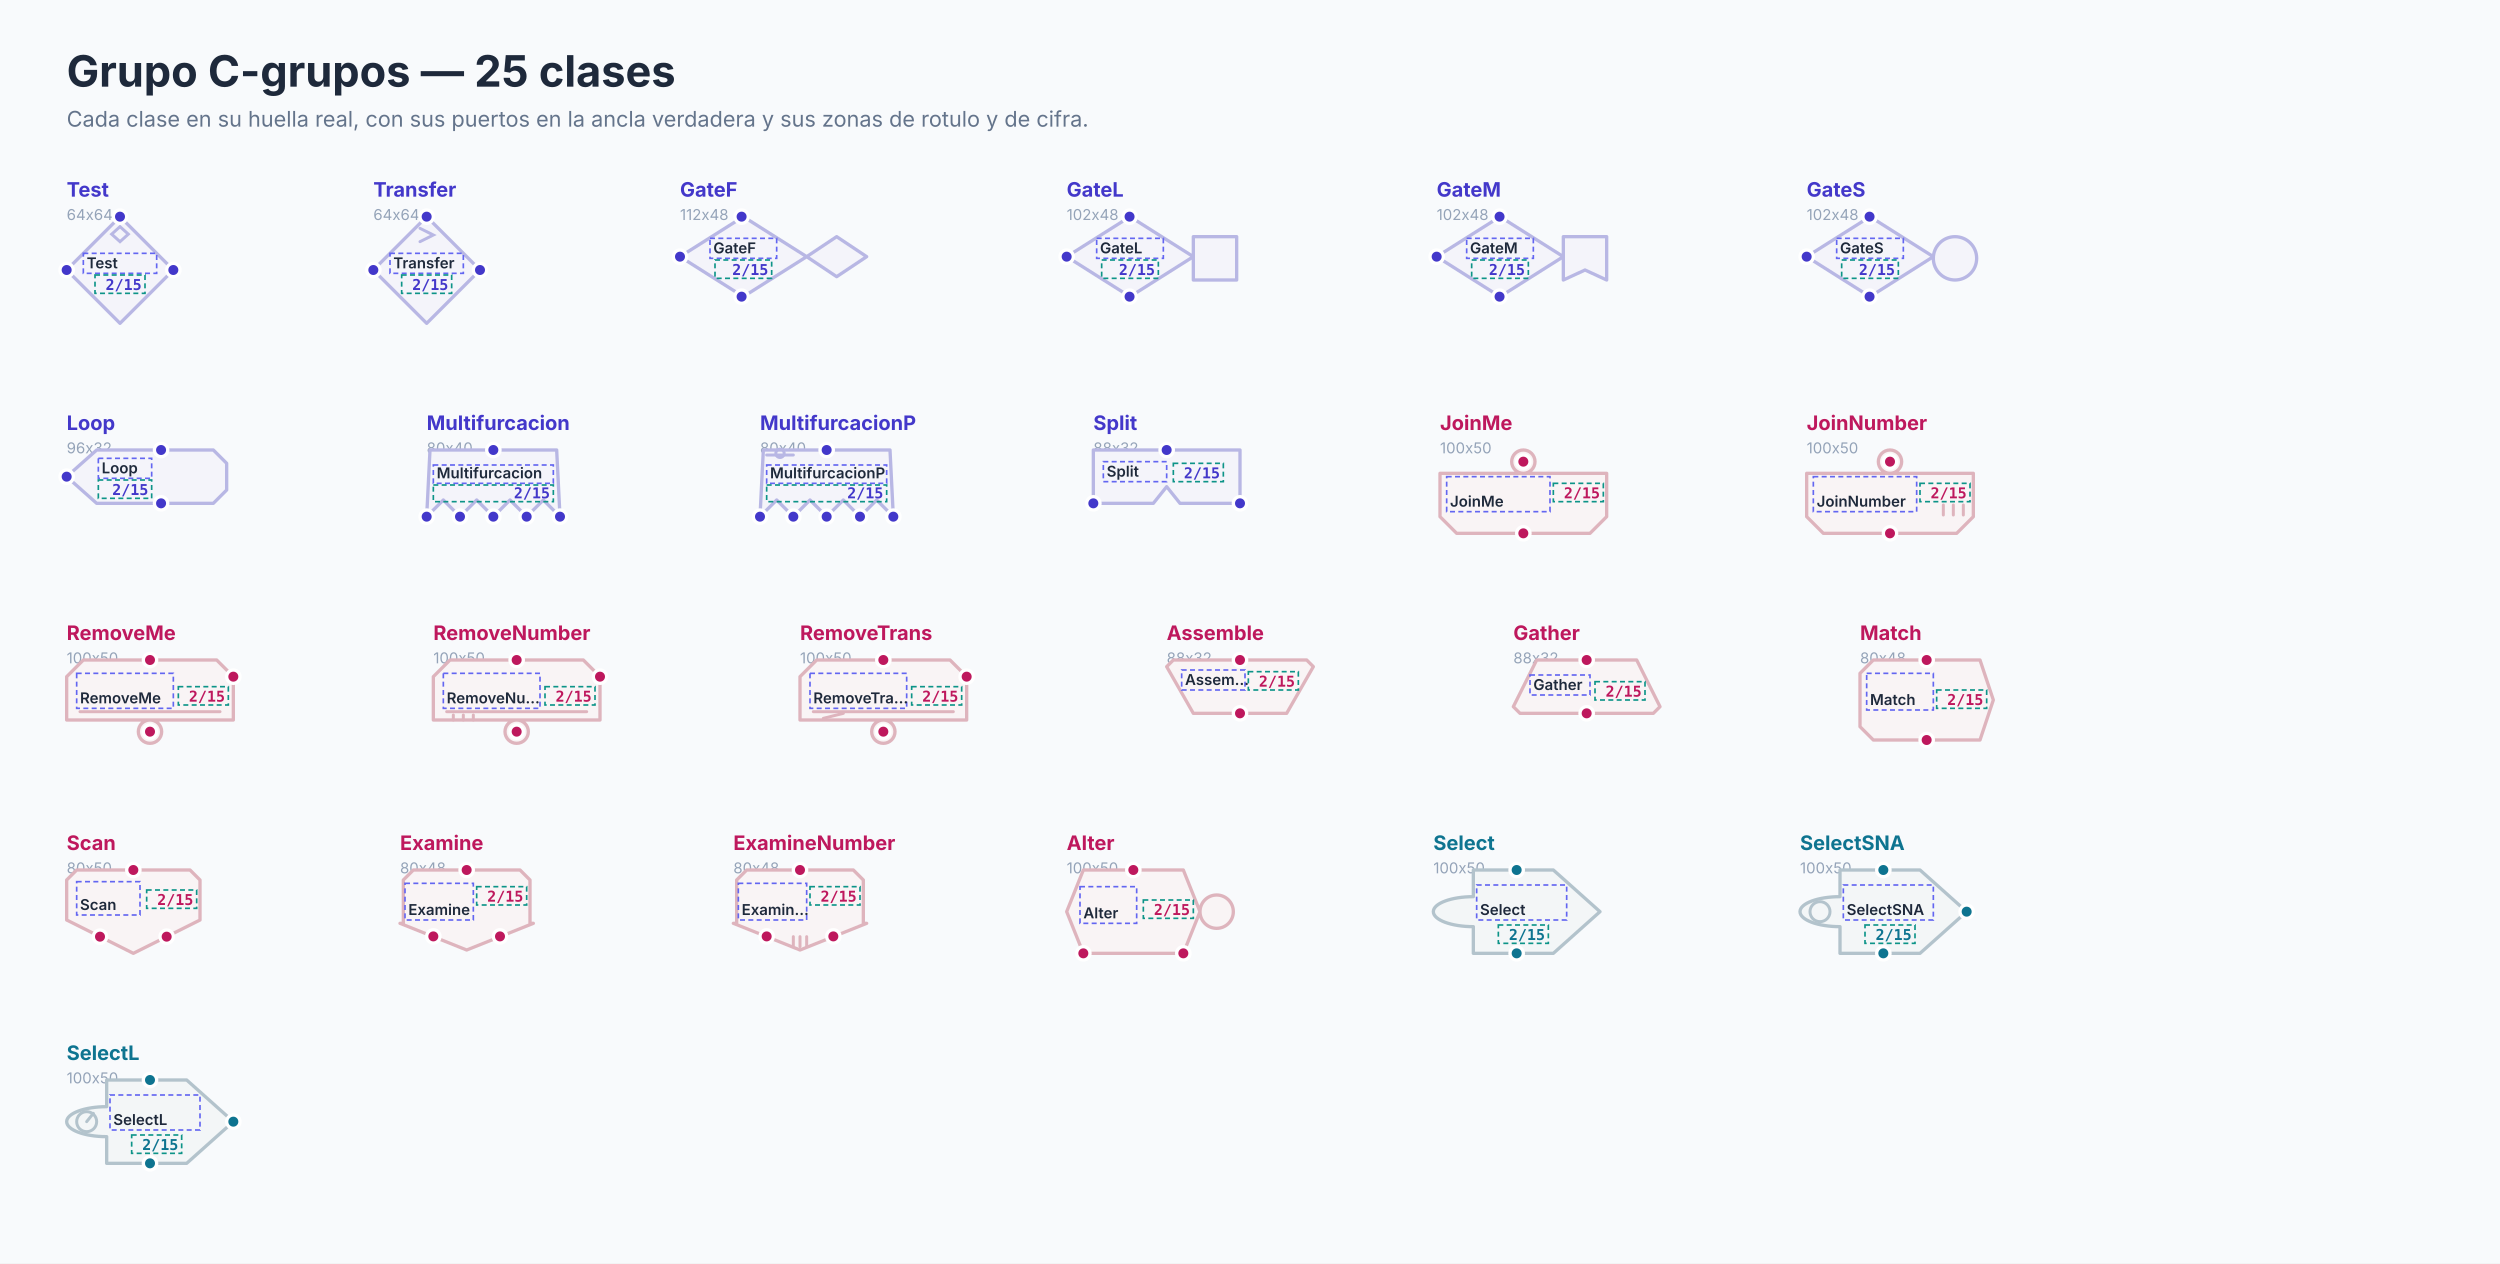
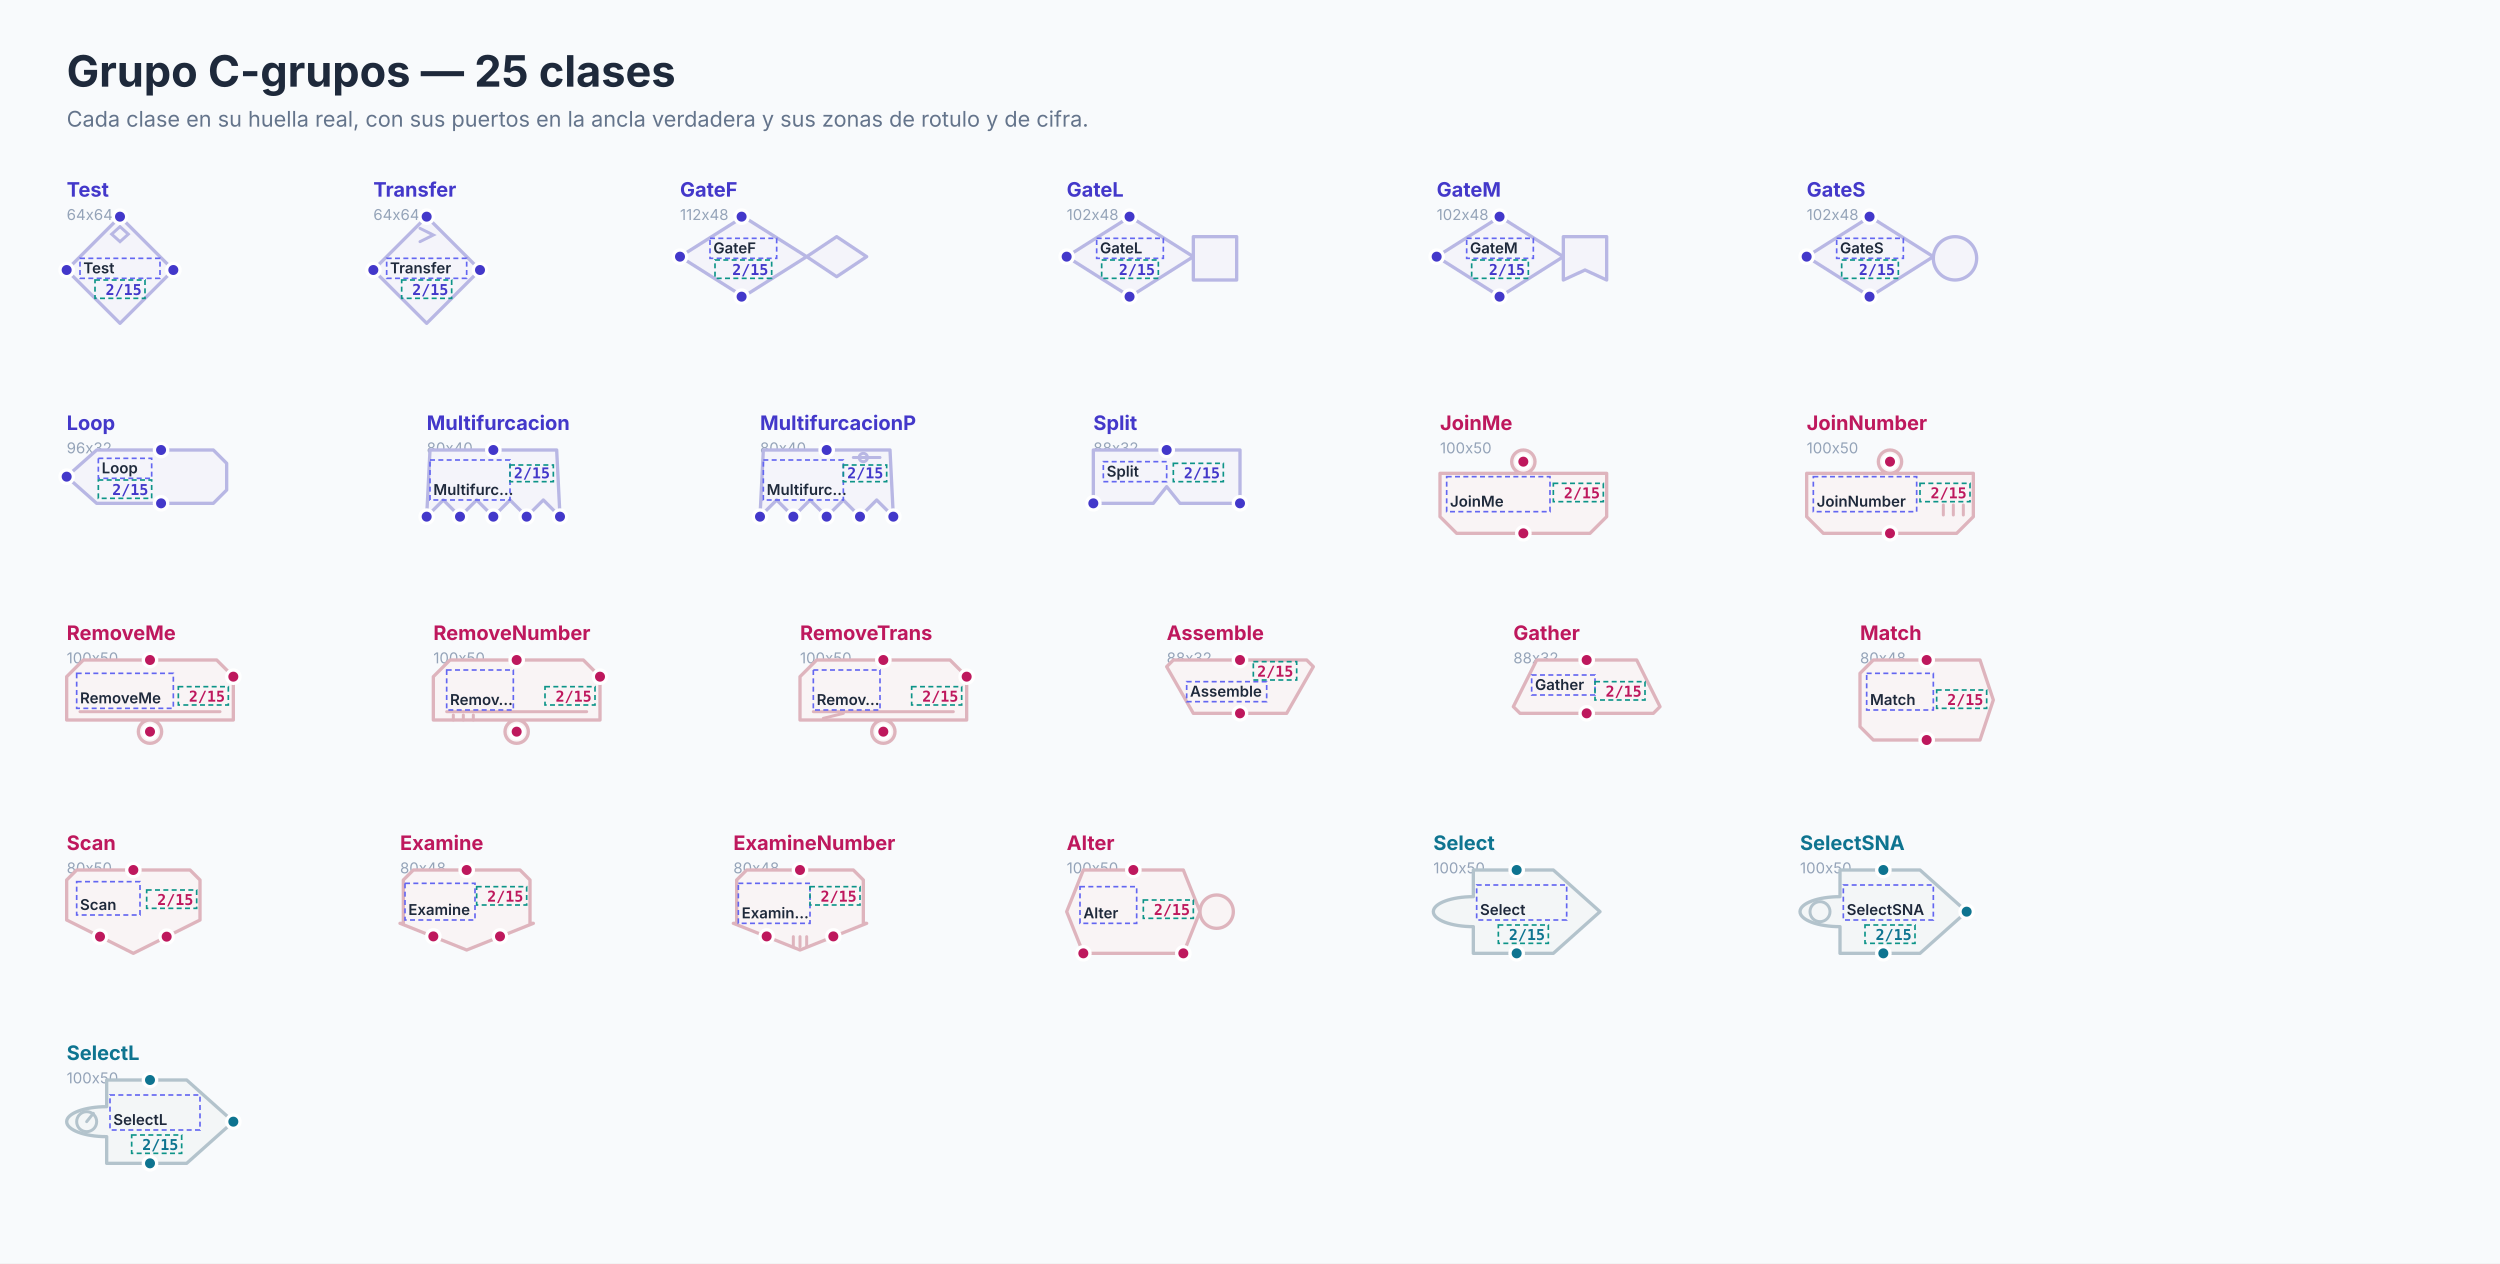
<svg xmlns="http://www.w3.org/2000/svg" width="1500" height="758" viewBox="0 0 1500 758">
  <rect width="100%" height="100%" fill="#F8FAFC" />
  <text x="40" y="52" font-family="Inter,sans-serif" font-size="26" font-weight="700" fill="#1E293B">Grupo C-grupos — 25 clases</text>
  <text x="40" y="76" font-family="Inter,sans-serif" font-size="13" fill="#64748B">Cada clase en su huella real, con sus puertos en la ancla verdadera y sus zonas de rotulo y de cifra.</text>
  <g transform="translate(40,130)">
    <text x="0" y="-12" font-family="Inter,sans-serif" font-size="12" font-weight="700" fill="#4338ca">Test</text>
    <text x="0" y="2" font-family="Inter,sans-serif" font-size="9" fill="#94A3B8">64x64</text>
    <path d="M32 0 L64 32 L32 64 L0 32 Z" fill="#f4f4fa" stroke="#b8b7e4" stroke-width="2" stroke-linejoin="round" />
    <path d="M32 6 L37 10.5 L32 15 L27 10.5 Z" fill="none" stroke="#b8b7e4" stroke-width="1.8" stroke-linecap="round" />
-     <rect x="10.0" y="22.0" width="44.0" height="12.0" fill="none" stroke="#6366F1" stroke-width="1" stroke-dasharray="3 2" />
-     <text x="12.0" y="31.0" font-family="Inter,sans-serif" font-size="9" font-weight="600" fill="#1E293B">Test</text>
-     <rect x="17.0" y="35.0" width="30.0" height="11.0" fill="none" stroke="#0D9488" stroke-width="1" stroke-dasharray="3 2" />
-     <text x="45.0" y="44.0" text-anchor="end" font-family="monospace" font-size="9" font-weight="700" fill="#4338ca">2/15</text>
+     <rect x="8.0" y="25.0" width="48.0" height="12.0" fill="none" stroke="#6366F1" stroke-width="1" stroke-dasharray="3 2" />
+     <text x="10.0" y="34.0" font-family="Inter,sans-serif" font-size="9" font-weight="600" fill="#1E293B">Test</text>
+     <rect x="17.0" y="38.0" width="30.0" height="11.0" fill="none" stroke="#0D9488" stroke-width="1" stroke-dasharray="3 2" />
+     <text x="45.0" y="47.0" text-anchor="end" font-family="monospace" font-size="9" font-weight="700" fill="#4338ca">2/15</text>
    <circle cx="32.0" cy="0.0" r="4" fill="#4338ca" stroke="#FFFFFF" stroke-width="2" />
    <circle cx="64.0" cy="32.0" r="4" fill="#4338ca" stroke="#FFFFFF" stroke-width="2" />
    <circle cx="0.0" cy="32.0" r="4" fill="#4338ca" stroke="#FFFFFF" stroke-width="2" />
  </g>
  <g transform="translate(224,130)">
    <text x="0" y="-12" font-family="Inter,sans-serif" font-size="12" font-weight="700" fill="#4338ca">Transfer</text>
    <text x="0" y="2" font-family="Inter,sans-serif" font-size="9" fill="#94A3B8">64x64</text>
    <path d="M32 0 L64 32 L32 64 L0 32 Z" fill="#f4f4fa" stroke="#b8b7e4" stroke-width="2" stroke-linejoin="round" />
    <path d="M28 7 L36 11 L28 15" fill="none" stroke="#b8b7e4" stroke-width="1.8" stroke-linecap="round" />
-     <rect x="10.0" y="22.0" width="44.0" height="12.0" fill="none" stroke="#6366F1" stroke-width="1" stroke-dasharray="3 2" />
-     <text x="12.0" y="31.0" font-family="Inter,sans-serif" font-size="9" font-weight="600" fill="#1E293B">Transfer</text>
-     <rect x="17.0" y="35.0" width="30.0" height="11.0" fill="none" stroke="#0D9488" stroke-width="1" stroke-dasharray="3 2" />
-     <text x="45.0" y="44.0" text-anchor="end" font-family="monospace" font-size="9" font-weight="700" fill="#4338ca">2/15</text>
+     <rect x="8.0" y="25.0" width="48.0" height="12.0" fill="none" stroke="#6366F1" stroke-width="1" stroke-dasharray="3 2" />
+     <text x="10.0" y="34.0" font-family="Inter,sans-serif" font-size="9" font-weight="600" fill="#1E293B">Transfer</text>
+     <rect x="17.0" y="38.0" width="30.0" height="11.0" fill="none" stroke="#0D9488" stroke-width="1" stroke-dasharray="3 2" />
+     <text x="45.0" y="47.0" text-anchor="end" font-family="monospace" font-size="9" font-weight="700" fill="#4338ca">2/15</text>
    <circle cx="32.0" cy="0.0" r="4" fill="#4338ca" stroke="#FFFFFF" stroke-width="2" />
    <circle cx="64.0" cy="32.0" r="4" fill="#4338ca" stroke="#FFFFFF" stroke-width="2" />
    <circle cx="0.0" cy="32.0" r="4" fill="#4338ca" stroke="#FFFFFF" stroke-width="2" />
  </g>
  <g transform="translate(408,130)">
    <text x="0" y="-12" font-family="Inter,sans-serif" font-size="12" font-weight="700" fill="#4338ca">GateF</text>
    <text x="0" y="2" font-family="Inter,sans-serif" font-size="9" fill="#94A3B8">112x48</text>
    <path d="M0 24 L38 0 L76 24 L38 48 Z M76 24 L94 12 L112 24 L94 36 Z" fill="#f4f4fa" stroke="#b8b7e4" stroke-width="2" stroke-linejoin="round" />
    <rect x="18.0" y="13.0" width="40.0" height="12.0" fill="none" stroke="#6366F1" stroke-width="1" stroke-dasharray="3 2" />
    <text x="20.0" y="22.0" font-family="Inter,sans-serif" font-size="9" font-weight="600" fill="#1E293B">GateF</text>
    <rect x="21.0" y="26.0" width="34.0" height="11.0" fill="none" stroke="#0D9488" stroke-width="1" stroke-dasharray="3 2" />
    <text x="53.0" y="35.0" text-anchor="end" font-family="monospace" font-size="9" font-weight="700" fill="#4338ca">2/15</text>
    <circle cx="36.96" cy="0.0" r="4" fill="#4338ca" stroke="#FFFFFF" stroke-width="2" />
    <circle cx="36.96" cy="48.0" r="4" fill="#4338ca" stroke="#FFFFFF" stroke-width="2" />
    <circle cx="0.0" cy="24.0" r="4" fill="#4338ca" stroke="#FFFFFF" stroke-width="2" />
  </g>
  <g transform="translate(640,130)">
    <text x="0" y="-12" font-family="Inter,sans-serif" font-size="12" font-weight="700" fill="#4338ca">GateL</text>
    <text x="0" y="2" font-family="Inter,sans-serif" font-size="9" fill="#94A3B8">102x48</text>
    <path d="M0 24 L38 0 L76 24 L38 48 Z M76 12 H102 V38 H76 Z" fill="#f4f4fa" stroke="#b8b7e4" stroke-width="2" stroke-linejoin="round" />
    <rect x="18.0" y="13.0" width="40.0" height="12.0" fill="none" stroke="#6366F1" stroke-width="1" stroke-dasharray="3 2" />
    <text x="20.0" y="22.0" font-family="Inter,sans-serif" font-size="9" font-weight="600" fill="#1E293B">GateL</text>
    <rect x="21.0" y="26.0" width="34.0" height="11.0" fill="none" stroke="#0D9488" stroke-width="1" stroke-dasharray="3 2" />
    <text x="53.0" y="35.0" text-anchor="end" font-family="monospace" font-size="9" font-weight="700" fill="#4338ca">2/15</text>
    <circle cx="37.74" cy="0.0" r="4" fill="#4338ca" stroke="#FFFFFF" stroke-width="2" />
    <circle cx="37.74" cy="48.0" r="4" fill="#4338ca" stroke="#FFFFFF" stroke-width="2" />
    <circle cx="0.0" cy="24.0" r="4" fill="#4338ca" stroke="#FFFFFF" stroke-width="2" />
  </g>
  <g transform="translate(862,130)">
    <text x="0" y="-12" font-family="Inter,sans-serif" font-size="12" font-weight="700" fill="#4338ca">GateM</text>
    <text x="0" y="2" font-family="Inter,sans-serif" font-size="9" fill="#94A3B8">102x48</text>
    <path d="M0 24 L38 0 L76 24 L38 48 Z M76 12 H102 V38 L89 32 L76 38 Z" fill="#f4f4fa" stroke="#b8b7e4" stroke-width="2" stroke-linejoin="round" />
    <rect x="18.0" y="13.0" width="40.0" height="12.0" fill="none" stroke="#6366F1" stroke-width="1" stroke-dasharray="3 2" />
    <text x="20.0" y="22.0" font-family="Inter,sans-serif" font-size="9" font-weight="600" fill="#1E293B">GateM</text>
    <rect x="21.0" y="26.0" width="34.0" height="11.0" fill="none" stroke="#0D9488" stroke-width="1" stroke-dasharray="3 2" />
    <text x="53.0" y="35.0" text-anchor="end" font-family="monospace" font-size="9" font-weight="700" fill="#4338ca">2/15</text>
    <circle cx="37.74" cy="0.0" r="4" fill="#4338ca" stroke="#FFFFFF" stroke-width="2" />
    <circle cx="37.74" cy="48.0" r="4" fill="#4338ca" stroke="#FFFFFF" stroke-width="2" />
    <circle cx="0.0" cy="24.0" r="4" fill="#4338ca" stroke="#FFFFFF" stroke-width="2" />
  </g>
  <g transform="translate(1084,130)">
    <text x="0" y="-12" font-family="Inter,sans-serif" font-size="12" font-weight="700" fill="#4338ca">GateS</text>
    <text x="0" y="2" font-family="Inter,sans-serif" font-size="9" fill="#94A3B8">102x48</text>
    <path d="M0 24 L38 0 L76 24 L38 48 Z M76 25 A13 13 0 1 1 102 25 A13 13 0 1 1 76 25 Z" fill="#f4f4fa" stroke="#b8b7e4" stroke-width="2" stroke-linejoin="round" />
    <rect x="18.0" y="13.0" width="40.0" height="12.0" fill="none" stroke="#6366F1" stroke-width="1" stroke-dasharray="3 2" />
    <text x="20.0" y="22.0" font-family="Inter,sans-serif" font-size="9" font-weight="600" fill="#1E293B">GateS</text>
    <rect x="21.0" y="26.0" width="34.0" height="11.0" fill="none" stroke="#0D9488" stroke-width="1" stroke-dasharray="3 2" />
    <text x="53.0" y="35.0" text-anchor="end" font-family="monospace" font-size="9" font-weight="700" fill="#4338ca">2/15</text>
    <circle cx="37.74" cy="0.0" r="4" fill="#4338ca" stroke="#FFFFFF" stroke-width="2" />
    <circle cx="37.74" cy="48.0" r="4" fill="#4338ca" stroke="#FFFFFF" stroke-width="2" />
    <circle cx="0.0" cy="24.0" r="4" fill="#4338ca" stroke="#FFFFFF" stroke-width="2" />
  </g>
  <g transform="translate(40,270)">
    <text x="0" y="-12" font-family="Inter,sans-serif" font-size="12" font-weight="700" fill="#4338ca">Loop</text>
    <text x="0" y="2" font-family="Inter,sans-serif" font-size="9" fill="#94A3B8">96x32</text>
    <path d="M0 16 L18 0 H88 L96 8 V24 L88 32 H18 Z" fill="#f4f4fa" stroke="#b8b7e4" stroke-width="2" stroke-linejoin="round" />
    <rect x="19.0" y="5.0" width="32.0" height="12.0" fill="none" stroke="#6366F1" stroke-width="1" stroke-dasharray="3 2" />
    <text x="21.0" y="14.0" font-family="Inter,sans-serif" font-size="9" font-weight="600" fill="#1E293B">Loop</text>
    <rect x="19.0" y="18.0" width="32.0" height="11.0" fill="none" stroke="#0D9488" stroke-width="1" stroke-dasharray="3 2" />
    <text x="49.0" y="27.0" text-anchor="end" font-family="monospace" font-size="9" font-weight="700" fill="#4338ca">2/15</text>
    <circle cx="56.64" cy="0.0" r="4" fill="#4338ca" stroke="#FFFFFF" stroke-width="2" />
    <circle cx="56.64" cy="32.0" r="4" fill="#4338ca" stroke="#FFFFFF" stroke-width="2" />
    <circle cx="0.0" cy="16.0" r="4" fill="#4338ca" stroke="#FFFFFF" stroke-width="2" />
  </g>
  <g transform="translate(256,270)">
    <text x="0" y="-12" font-family="Inter,sans-serif" font-size="12" font-weight="700" fill="#4338ca">Multifurcacion</text>
    <text x="0" y="2" font-family="Inter,sans-serif" font-size="9" fill="#94A3B8">80x40</text>
    <path d="M2 0 H78 L80 40 L70 30 L60 40 L50 30 L40 40 L30 30 L20 40 L10 30 L0 40 Z" fill="#f4f4fa" stroke="#b8b7e4" stroke-width="2" stroke-linejoin="round" />
-     <rect x="4.0" y="9.0" width="72.0" height="11.0" fill="none" stroke="#6366F1" stroke-width="1" stroke-dasharray="3 2" />
-     <text x="6.0" y="17.0" font-family="Inter,sans-serif" font-size="9" font-weight="600" fill="#1E293B">Multifurcacion</text>
-     <rect x="4.0" y="21.0" width="72.0" height="10.0" fill="none" stroke="#0D9488" stroke-width="1" stroke-dasharray="3 2" />
-     <text x="74.0" y="29.0" text-anchor="end" font-family="monospace" font-size="9" font-weight="700" fill="#4338ca">2/15</text>
+     <rect x="2.0" y="6.0" width="48.0" height="24.0" fill="none" stroke="#6366F1" stroke-width="1" stroke-dasharray="3 2" />
+     <text x="4.0" y="27.0" font-family="Inter,sans-serif" font-size="9" font-weight="600" fill="#1E293B">Multifurc…</text>
+     <rect x="50.0" y="9.0" width="26.0" height="10.0" fill="none" stroke="#0D9488" stroke-width="1" stroke-dasharray="3 2" />
+     <text x="74.0" y="17.0" text-anchor="end" font-family="monospace" font-size="9" font-weight="700" fill="#4338ca">2/15</text>
    <circle cx="40.0" cy="0.0" r="4" fill="#4338ca" stroke="#FFFFFF" stroke-width="2" />
    <circle cx="0.0" cy="40.0" r="4" fill="#4338ca" stroke="#FFFFFF" stroke-width="2" />
    <circle cx="20.0" cy="40.0" r="4" fill="#4338ca" stroke="#FFFFFF" stroke-width="2" />
    <circle cx="40.0" cy="40.0" r="4" fill="#4338ca" stroke="#FFFFFF" stroke-width="2" />
    <circle cx="60.0" cy="40.0" r="4" fill="#4338ca" stroke="#FFFFFF" stroke-width="2" />
    <circle cx="80.0" cy="40.0" r="4" fill="#4338ca" stroke="#FFFFFF" stroke-width="2" />
  </g>
  <g transform="translate(456,270)">
    <text x="0" y="-12" font-family="Inter,sans-serif" font-size="12" font-weight="700" fill="#4338ca">MultifurcacionP</text>
    <text x="0" y="2" font-family="Inter,sans-serif" font-size="9" fill="#94A3B8">80x40</text>
    <path d="M2 0 H78 L80 40 L70 30 L60 40 L50 30 L40 40 L30 30 L20 40 L10 30 L0 40 Z" fill="#f4f4fa" stroke="#b8b7e4" stroke-width="2" stroke-linejoin="round" />
-     <path d="M4 3 H20" fill="none" stroke="#b8b7e4" stroke-width="1.8" stroke-linecap="round" />
-     <path d="M14.5 2 A2.5 2.5 0 1 1 9.5 2 A2.5 2.5 0 1 1 14.5 2 Z" fill="none" stroke="#b8b7e4" stroke-width="1.8" stroke-linecap="round" />
-     <rect x="4.0" y="9.0" width="72.0" height="11.0" fill="none" stroke="#6366F1" stroke-width="1" stroke-dasharray="3 2" />
-     <text x="6.0" y="17.0" font-family="Inter,sans-serif" font-size="9" font-weight="600" fill="#1E293B">MultifurcacionP</text>
-     <rect x="4.0" y="21.0" width="72.0" height="10.0" fill="none" stroke="#0D9488" stroke-width="1" stroke-dasharray="3 2" />
-     <text x="74.0" y="29.0" text-anchor="end" font-family="monospace" font-size="9" font-weight="700" fill="#4338ca">2/15</text>
+     <path d="M56 4.5 H72" fill="none" stroke="#b8b7e4" stroke-width="1.8" stroke-linecap="round" />
+     <path d="M64.5 4.5 A2.5 2.5 0 1 1 59.5 4.5 A2.5 2.5 0 1 1 64.5 4.5 Z" fill="none" stroke="#b8b7e4" stroke-width="1.8" stroke-linecap="round" />
+     <rect x="2.0" y="6.0" width="48.0" height="24.0" fill="none" stroke="#6366F1" stroke-width="1" stroke-dasharray="3 2" />
+     <text x="4.0" y="27.0" font-family="Inter,sans-serif" font-size="9" font-weight="600" fill="#1E293B">Multifurc…</text>
+     <rect x="50.0" y="9.0" width="26.0" height="10.0" fill="none" stroke="#0D9488" stroke-width="1" stroke-dasharray="3 2" />
+     <text x="74.0" y="17.0" text-anchor="end" font-family="monospace" font-size="9" font-weight="700" fill="#4338ca">2/15</text>
    <circle cx="40.0" cy="0.0" r="4" fill="#4338ca" stroke="#FFFFFF" stroke-width="2" />
    <circle cx="0.0" cy="40.0" r="4" fill="#4338ca" stroke="#FFFFFF" stroke-width="2" />
    <circle cx="20.0" cy="40.0" r="4" fill="#4338ca" stroke="#FFFFFF" stroke-width="2" />
    <circle cx="40.0" cy="40.0" r="4" fill="#4338ca" stroke="#FFFFFF" stroke-width="2" />
    <circle cx="60.0" cy="40.0" r="4" fill="#4338ca" stroke="#FFFFFF" stroke-width="2" />
    <circle cx="80.0" cy="40.0" r="4" fill="#4338ca" stroke="#FFFFFF" stroke-width="2" />
  </g>
  <g transform="translate(656,270)">
    <text x="0" y="-12" font-family="Inter,sans-serif" font-size="12" font-weight="700" fill="#4338ca">Split</text>
    <text x="0" y="2" font-family="Inter,sans-serif" font-size="9" fill="#94A3B8">88x32</text>
    <path d="M0 0 H88 V32 H52 L44 22 L36 32 H0 Z" fill="#f4f4fa" stroke="#b8b7e4" stroke-width="2" stroke-linejoin="round" />
    <rect x="6.0" y="7.0" width="38.0" height="12.0" fill="none" stroke="#6366F1" stroke-width="1" stroke-dasharray="3 2" />
    <text x="8.0" y="16.0" font-family="Inter,sans-serif" font-size="9" font-weight="600" fill="#1E293B">Split</text>
    <rect x="48.0" y="8.0" width="30.0" height="11.0" fill="none" stroke="#0D9488" stroke-width="1" stroke-dasharray="3 2" />
    <text x="76.0" y="17.0" text-anchor="end" font-family="monospace" font-size="9" font-weight="700" fill="#4338ca">2/15</text>
    <circle cx="44.0" cy="0.0" r="4" fill="#4338ca" stroke="#FFFFFF" stroke-width="2" />
    <circle cx="0.0" cy="32.0" r="4" fill="#4338ca" stroke="#FFFFFF" stroke-width="2" />
    <circle cx="88.0" cy="32.0" r="4" fill="#4338ca" stroke="#FFFFFF" stroke-width="2" />
  </g>
  <g transform="translate(864,270)">
    <text x="0" y="-12" font-family="Inter,sans-serif" font-size="12" font-weight="700" fill="#be185d">JoinMe</text>
    <text x="0" y="2" font-family="Inter,sans-serif" font-size="9" fill="#94A3B8">100x50</text>
    <path d="M0 14 H100 V40 L90 50 H10 L0 40 Z M43 7 A7 7 0 1 1 57 7 A7 7 0 1 1 43 7 Z" fill="#f9f4f5" stroke="#deb4bd" stroke-width="2" stroke-linejoin="round" />
    <rect x="4.0" y="16.0" width="62.0" height="21.0" fill="none" stroke="#6366F1" stroke-width="1" stroke-dasharray="3 2" />
    <text x="6.0" y="34.0" font-family="Inter,sans-serif" font-size="9" font-weight="600" fill="#1E293B">JoinMe</text>
    <rect x="68.0" y="20.0" width="30.0" height="11.0" fill="none" stroke="#0D9488" stroke-width="1" stroke-dasharray="3 2" />
    <text x="96.0" y="29.0" text-anchor="end" font-family="monospace" font-size="9" font-weight="700" fill="#be185d">2/15</text>
    <circle cx="50.0" cy="7" r="4" fill="#be185d" stroke="#FFFFFF" stroke-width="2" />
    <circle cx="50.0" cy="50.0" r="4" fill="#be185d" stroke="#FFFFFF" stroke-width="2" />
  </g>
  <g transform="translate(1084,270)">
    <text x="0" y="-12" font-family="Inter,sans-serif" font-size="12" font-weight="700" fill="#be185d">JoinNumber</text>
    <text x="0" y="2" font-family="Inter,sans-serif" font-size="9" fill="#94A3B8">100x50</text>
    <path d="M0 14 H100 V40 L90 50 H10 L0 40 Z M43 7 A7 7 0 1 1 57 7 A7 7 0 1 1 43 7 Z" fill="#f9f4f5" stroke="#deb4bd" stroke-width="2" stroke-linejoin="round" />
    <path d="M82 33 V39 M88 33 V39 M94 33 V39" fill="none" stroke="#deb4bd" stroke-width="1.8" stroke-linecap="round" />
    <rect x="4.0" y="16.0" width="62.0" height="21.0" fill="none" stroke="#6366F1" stroke-width="1" stroke-dasharray="3 2" />
    <text x="6.0" y="34.0" font-family="Inter,sans-serif" font-size="9" font-weight="600" fill="#1E293B">JoinNumber</text>
    <rect x="68.0" y="20.0" width="30.0" height="11.0" fill="none" stroke="#0D9488" stroke-width="1" stroke-dasharray="3 2" />
    <text x="96.0" y="29.0" text-anchor="end" font-family="monospace" font-size="9" font-weight="700" fill="#be185d">2/15</text>
    <circle cx="50.0" cy="7" r="4" fill="#be185d" stroke="#FFFFFF" stroke-width="2" />
    <circle cx="50.0" cy="50.0" r="4" fill="#be185d" stroke="#FFFFFF" stroke-width="2" />
  </g>
  <g transform="translate(40,396)">
    <text x="0" y="-12" font-family="Inter,sans-serif" font-size="12" font-weight="700" fill="#be185d">RemoveMe</text>
    <text x="0" y="2" font-family="Inter,sans-serif" font-size="9" fill="#94A3B8">100x50</text>
    <path d="M0 10 L10 0 H90 L100 10 V36 H0 Z M43 43 A7 7 0 1 1 57 43 A7 7 0 1 1 43 43 Z" fill="#f9f4f5" stroke="#deb4bd" stroke-width="2" stroke-linejoin="round" />
    <path d="M8 31 H92" fill="none" stroke="#deb4bd" stroke-width="1.8" stroke-linecap="round" />
    <rect x="6.0" y="8.0" width="58.0" height="21.0" fill="none" stroke="#6366F1" stroke-width="1" stroke-dasharray="3 2" />
    <text x="8.0" y="26.0" font-family="Inter,sans-serif" font-size="9" font-weight="600" fill="#1E293B">RemoveMe</text>
    <rect x="67.0" y="16.0" width="30.0" height="11.0" fill="none" stroke="#0D9488" stroke-width="1" stroke-dasharray="3 2" />
    <text x="95.0" y="25.0" text-anchor="end" font-family="monospace" font-size="9" font-weight="700" fill="#be185d">2/15</text>
    <circle cx="50.0" cy="0.0" r="4" fill="#be185d" stroke="#FFFFFF" stroke-width="2" />
    <circle cx="50.0" cy="43.0" r="4" fill="#be185d" stroke="#FFFFFF" stroke-width="2" />
    <circle cx="100.0" cy="10.0" r="4" fill="#be185d" stroke="#FFFFFF" stroke-width="2" />
  </g>
  <g transform="translate(260,396)">
    <text x="0" y="-12" font-family="Inter,sans-serif" font-size="12" font-weight="700" fill="#be185d">RemoveNumber</text>
    <text x="0" y="2" font-family="Inter,sans-serif" font-size="9" fill="#94A3B8">100x50</text>
    <path d="M0 10 L10 0 H90 L100 10 V36 H0 Z M43 43 A7 7 0 1 1 57 43 A7 7 0 1 1 43 43 Z" fill="#f9f4f5" stroke="#deb4bd" stroke-width="2" stroke-linejoin="round" />
    <path d="M8 31 H92" fill="none" stroke="#deb4bd" stroke-width="1.8" stroke-linecap="round" />
    <path d="M12 33 V36 M18 33 V36 M24 33 V36" fill="none" stroke="#deb4bd" stroke-width="1.8" stroke-linecap="round" />
-     <rect x="6.0" y="8.0" width="58.0" height="21.0" fill="none" stroke="#6366F1" stroke-width="1" stroke-dasharray="3 2" />
-     <text x="8.0" y="26.0" font-family="Inter,sans-serif" font-size="9" font-weight="600" fill="#1E293B">RemoveNu…</text>
+     <rect x="8.0" y="6.0" width="40.0" height="24.0" fill="none" stroke="#6366F1" stroke-width="1" stroke-dasharray="3 2" />
+     <text x="10.0" y="27.0" font-family="Inter,sans-serif" font-size="9" font-weight="600" fill="#1E293B">Remov…</text>
    <rect x="67.0" y="16.0" width="30.0" height="11.0" fill="none" stroke="#0D9488" stroke-width="1" stroke-dasharray="3 2" />
    <text x="95.0" y="25.0" text-anchor="end" font-family="monospace" font-size="9" font-weight="700" fill="#be185d">2/15</text>
    <circle cx="50.0" cy="0.0" r="4" fill="#be185d" stroke="#FFFFFF" stroke-width="2" />
    <circle cx="50.0" cy="43.0" r="4" fill="#be185d" stroke="#FFFFFF" stroke-width="2" />
    <circle cx="100.0" cy="10.0" r="4" fill="#be185d" stroke="#FFFFFF" stroke-width="2" />
  </g>
  <g transform="translate(480,396)">
    <text x="0" y="-12" font-family="Inter,sans-serif" font-size="12" font-weight="700" fill="#be185d">RemoveTrans</text>
    <text x="0" y="2" font-family="Inter,sans-serif" font-size="9" fill="#94A3B8">100x50</text>
    <path d="M0 10 L10 0 H90 L100 10 V36 H0 Z M43 43 A7 7 0 1 1 57 43 A7 7 0 1 1 43 43 Z" fill="#f9f4f5" stroke="#deb4bd" stroke-width="2" stroke-linejoin="round" />
    <path d="M8 31 H92" fill="none" stroke="#deb4bd" stroke-width="1.8" stroke-linecap="round" />
    <path d="M14 35 L26 32" fill="none" stroke="#deb4bd" stroke-width="1.8" stroke-linecap="round" />
-     <rect x="6.0" y="8.0" width="58.0" height="21.0" fill="none" stroke="#6366F1" stroke-width="1" stroke-dasharray="3 2" />
-     <text x="8.0" y="26.0" font-family="Inter,sans-serif" font-size="9" font-weight="600" fill="#1E293B">RemoveTra…</text>
+     <rect x="8.0" y="6.0" width="40.0" height="24.0" fill="none" stroke="#6366F1" stroke-width="1" stroke-dasharray="3 2" />
+     <text x="10.0" y="27.0" font-family="Inter,sans-serif" font-size="9" font-weight="600" fill="#1E293B">Remov…</text>
    <rect x="67.0" y="16.0" width="30.0" height="11.0" fill="none" stroke="#0D9488" stroke-width="1" stroke-dasharray="3 2" />
    <text x="95.0" y="25.0" text-anchor="end" font-family="monospace" font-size="9" font-weight="700" fill="#be185d">2/15</text>
    <circle cx="50.0" cy="0.0" r="4" fill="#be185d" stroke="#FFFFFF" stroke-width="2" />
    <circle cx="50.0" cy="43.0" r="4" fill="#be185d" stroke="#FFFFFF" stroke-width="2" />
    <circle cx="100.0" cy="10.0" r="4" fill="#be185d" stroke="#FFFFFF" stroke-width="2" />
  </g>
  <g transform="translate(700,396)">
    <text x="0" y="-12" font-family="Inter,sans-serif" font-size="12" font-weight="700" fill="#be185d">Assemble</text>
    <text x="0" y="2" font-family="Inter,sans-serif" font-size="9" fill="#94A3B8">88x32</text>
    <path d="M0 4 L4 0 H84 L88 4 L72 32 H16 Z" fill="#f9f4f5" stroke="#deb4bd" stroke-width="2" stroke-linejoin="round" />
-     <rect x="9.0" y="6.0" width="38.0" height="12.0" fill="none" stroke="#6366F1" stroke-width="1" stroke-dasharray="3 2" />
-     <text x="11.0" y="15.0" font-family="Inter,sans-serif" font-size="9" font-weight="600" fill="#1E293B">Assem…</text>
-     <rect x="49.0" y="7.0" width="30.0" height="11.0" fill="none" stroke="#0D9488" stroke-width="1" stroke-dasharray="3 2" />
-     <text x="77.0" y="16.0" text-anchor="end" font-family="monospace" font-size="9" font-weight="700" fill="#be185d">2/15</text>
+     <rect x="12.0" y="13.0" width="48.0" height="12.0" fill="none" stroke="#6366F1" stroke-width="1" stroke-dasharray="3 2" />
+     <text x="14.0" y="22.0" font-family="Inter,sans-serif" font-size="9" font-weight="600" fill="#1E293B">Assemble</text>
+     <rect x="52.0" y="1.0" width="26.0" height="11.0" fill="none" stroke="#0D9488" stroke-width="1" stroke-dasharray="3 2" />
+     <text x="76.0" y="10.0" text-anchor="end" font-family="monospace" font-size="9" font-weight="700" fill="#be185d">2/15</text>
    <circle cx="44.0" cy="0.0" r="4" fill="#be185d" stroke="#FFFFFF" stroke-width="2" />
    <circle cx="44.0" cy="32.0" r="4" fill="#be185d" stroke="#FFFFFF" stroke-width="2" />
  </g>
  <g transform="translate(908,396)">
    <text x="0" y="-12" font-family="Inter,sans-serif" font-size="12" font-weight="700" fill="#be185d">Gather</text>
    <text x="0" y="2" font-family="Inter,sans-serif" font-size="9" fill="#94A3B8">88x32</text>
    <path d="M14 0 H74 L88 28 L84 32 H4 L0 28 Z" fill="#f9f4f5" stroke="#deb4bd" stroke-width="2" stroke-linejoin="round" />
-     <rect x="10.0" y="9.0" width="36.0" height="12.0" fill="none" stroke="#6366F1" stroke-width="1" stroke-dasharray="3 2" />
-     <text x="12.0" y="18.0" font-family="Inter,sans-serif" font-size="9" font-weight="600" fill="#1E293B">Gather</text>
+     <rect x="11.0" y="9.0" width="38.0" height="12.0" fill="none" stroke="#6366F1" stroke-width="1" stroke-dasharray="3 2" />
+     <text x="13.0" y="18.0" font-family="Inter,sans-serif" font-size="9" font-weight="600" fill="#1E293B">Gather</text>
    <rect x="49.0" y="13.0" width="30.0" height="11.0" fill="none" stroke="#0D9488" stroke-width="1" stroke-dasharray="3 2" />
    <text x="77.0" y="22.0" text-anchor="end" font-family="monospace" font-size="9" font-weight="700" fill="#be185d">2/15</text>
    <circle cx="44.0" cy="0.0" r="4" fill="#be185d" stroke="#FFFFFF" stroke-width="2" />
    <circle cx="44.0" cy="32.0" r="4" fill="#be185d" stroke="#FFFFFF" stroke-width="2" />
  </g>
  <g transform="translate(1116,396)">
    <text x="0" y="-12" font-family="Inter,sans-serif" font-size="12" font-weight="700" fill="#be185d">Match</text>
    <text x="0" y="2" font-family="Inter,sans-serif" font-size="9" fill="#94A3B8">80x48</text>
    <path d="M0 8 L8 0 H72 L80 24 L72 48 H8 L0 40 Z" fill="#f9f4f5" stroke="#deb4bd" stroke-width="2" stroke-linejoin="round" />
    <rect x="4.0" y="8.0" width="40.0" height="22.0" fill="none" stroke="#6366F1" stroke-width="1" stroke-dasharray="3 2" />
    <text x="6.0" y="27.0" font-family="Inter,sans-serif" font-size="9" font-weight="600" fill="#1E293B">Match</text>
    <rect x="46.0" y="18.0" width="30.0" height="11.0" fill="none" stroke="#0D9488" stroke-width="1" stroke-dasharray="3 2" />
    <text x="74.0" y="27.0" text-anchor="end" font-family="monospace" font-size="9" font-weight="700" fill="#be185d">2/15</text>
    <circle cx="40.0" cy="0.0" r="4" fill="#be185d" stroke="#FFFFFF" stroke-width="2" />
    <circle cx="40.0" cy="48.0" r="4" fill="#be185d" stroke="#FFFFFF" stroke-width="2" />
  </g>
  <g transform="translate(40,522)">
    <text x="0" y="-12" font-family="Inter,sans-serif" font-size="12" font-weight="700" fill="#be185d">Scan</text>
    <text x="0" y="2" font-family="Inter,sans-serif" font-size="9" fill="#94A3B8">80x50</text>
    <path d="M0 6 L6 0 H74 L80 6 V30 L40 50 L0 30 Z" fill="#f9f4f5" stroke="#deb4bd" stroke-width="2" stroke-linejoin="round" />
    <rect x="6.0" y="7.0" width="38.0" height="20.0" fill="none" stroke="#6366F1" stroke-width="1" stroke-dasharray="3 2" />
    <text x="8.0" y="24.0" font-family="Inter,sans-serif" font-size="9" font-weight="600" fill="#1E293B">Scan</text>
    <rect x="48.0" y="12.0" width="30.0" height="11.0" fill="none" stroke="#0D9488" stroke-width="1" stroke-dasharray="3 2" />
    <text x="76.0" y="21.0" text-anchor="end" font-family="monospace" font-size="9" font-weight="700" fill="#be185d">2/15</text>
    <circle cx="40.0" cy="0.0" r="4" fill="#be185d" stroke="#FFFFFF" stroke-width="2" />
    <circle cx="20.0" cy="40.0" r="4" fill="#be185d" stroke="#FFFFFF" stroke-width="2" />
    <circle cx="60.0" cy="40.0" r="4" fill="#be185d" stroke="#FFFFFF" stroke-width="2" />
  </g>
  <g transform="translate(240,522)">
    <text x="0" y="-12" font-family="Inter,sans-serif" font-size="12" font-weight="700" fill="#be185d">Examine</text>
    <text x="0" y="2" font-family="Inter,sans-serif" font-size="9" fill="#94A3B8">80x48</text>
    <path d="M8 0 H72 L78 6 V32 H80 L40 48 L0 32 H2 V6 Z" fill="#f9f4f5" stroke="#deb4bd" stroke-width="2" stroke-linejoin="round" />
-     <rect x="3.0" y="8.0" width="41.0" height="22.0" fill="none" stroke="#6366F1" stroke-width="1" stroke-dasharray="3 2" />
+     <rect x="3.0" y="8.0" width="42.0" height="22.0" fill="none" stroke="#6366F1" stroke-width="1" stroke-dasharray="3 2" />
    <text x="5.0" y="27.0" font-family="Inter,sans-serif" font-size="9" font-weight="600" fill="#1E293B">Examine</text>
    <rect x="46.0" y="10.0" width="30.0" height="11.0" fill="none" stroke="#0D9488" stroke-width="1" stroke-dasharray="3 2" />
    <text x="74.0" y="19.0" text-anchor="end" font-family="monospace" font-size="9" font-weight="700" fill="#be185d">2/15</text>
    <circle cx="40.0" cy="0.0" r="4" fill="#be185d" stroke="#FFFFFF" stroke-width="2" />
    <circle cx="20.0" cy="39.84" r="4" fill="#be185d" stroke="#FFFFFF" stroke-width="2" />
    <circle cx="60.0" cy="39.84" r="4" fill="#be185d" stroke="#FFFFFF" stroke-width="2" />
  </g>
  <g transform="translate(440,522)">
    <text x="0" y="-12" font-family="Inter,sans-serif" font-size="12" font-weight="700" fill="#be185d">ExamineNumber</text>
    <text x="0" y="2" font-family="Inter,sans-serif" font-size="9" fill="#94A3B8">80x48</text>
    <path d="M8 0 H72 L78 6 V32 H80 L40 48 L0 32 H2 V6 Z" fill="#f9f4f5" stroke="#deb4bd" stroke-width="2" stroke-linejoin="round" />
    <path d="M36 40 V46 M40 40 V46 M44 40 V46" fill="none" stroke="#deb4bd" stroke-width="1.8" stroke-linecap="round" />
-     <rect x="3.0" y="8.0" width="41.0" height="22.0" fill="none" stroke="#6366F1" stroke-width="1" stroke-dasharray="3 2" />
-     <text x="5.0" y="27.0" font-family="Inter,sans-serif" font-size="9" font-weight="600" fill="#1E293B">Examin…</text>
+     <rect x="3.0" y="8.0" width="43.0" height="24.0" fill="none" stroke="#6366F1" stroke-width="1" stroke-dasharray="3 2" />
+     <text x="5.0" y="29.0" font-family="Inter,sans-serif" font-size="9" font-weight="600" fill="#1E293B">Examin…</text>
    <rect x="46.0" y="10.0" width="30.0" height="11.0" fill="none" stroke="#0D9488" stroke-width="1" stroke-dasharray="3 2" />
    <text x="74.0" y="19.0" text-anchor="end" font-family="monospace" font-size="9" font-weight="700" fill="#be185d">2/15</text>
    <circle cx="40.0" cy="0.0" r="4" fill="#be185d" stroke="#FFFFFF" stroke-width="2" />
    <circle cx="20.0" cy="39.84" r="4" fill="#be185d" stroke="#FFFFFF" stroke-width="2" />
    <circle cx="60.0" cy="39.84" r="4" fill="#be185d" stroke="#FFFFFF" stroke-width="2" />
  </g>
  <g transform="translate(640,522)">
    <text x="0" y="-12" font-family="Inter,sans-serif" font-size="12" font-weight="700" fill="#be185d">Alter</text>
    <text x="0" y="2" font-family="Inter,sans-serif" font-size="9" fill="#94A3B8">100x50</text>
    <path d="M0 25 L10 0 H70 L80 25 L70 50 H10 Z M80 25 A10 10 0 1 1 100 25 A10 10 0 1 1 80 25 Z" fill="#f9f4f5" stroke="#deb4bd" stroke-width="2" stroke-linejoin="round" />
    <rect x="8.0" y="10.0" width="34.0" height="22.0" fill="none" stroke="#6366F1" stroke-width="1" stroke-dasharray="3 2" />
    <text x="10.0" y="29.0" font-family="Inter,sans-serif" font-size="9" font-weight="600" fill="#1E293B">Alter</text>
    <rect x="46.0" y="18.0" width="30.0" height="11.0" fill="none" stroke="#0D9488" stroke-width="1" stroke-dasharray="3 2" />
    <text x="74.0" y="27.0" text-anchor="end" font-family="monospace" font-size="9" font-weight="700" fill="#be185d">2/15</text>
    <circle cx="40.0" cy="0.0" r="4" fill="#be185d" stroke="#FFFFFF" stroke-width="2" />
    <circle cx="10.0" cy="50.0" r="4" fill="#be185d" stroke="#FFFFFF" stroke-width="2" />
    <circle cx="70.0" cy="50.0" r="4" fill="#be185d" stroke="#FFFFFF" stroke-width="2" />
  </g>
  <g transform="translate(860,522)">
    <text x="0" y="-12" font-family="Inter,sans-serif" font-size="12" font-weight="700" fill="#0e7490">Select</text>
    <text x="0" y="2" font-family="Inter,sans-serif" font-size="9" fill="#94A3B8">100x50</text>
    <path d="M24 0 H72 L100 25 L72 50 H24 V34 A24 9 0 0 1 24 16 Z" fill="#f3f6f7" stroke="#b3c3cc" stroke-width="2" stroke-linejoin="round" />
    <rect x="26.0" y="9.0" width="54.0" height="21.0" fill="none" stroke="#6366F1" stroke-width="1" stroke-dasharray="3 2" />
    <text x="28.0" y="27.0" font-family="Inter,sans-serif" font-size="9" font-weight="600" fill="#1E293B">Select</text>
    <rect x="39.0" y="33.0" width="30.0" height="11.0" fill="none" stroke="#0D9488" stroke-width="1" stroke-dasharray="3 2" />
    <text x="67.0" y="42.0" text-anchor="end" font-family="monospace" font-size="9" font-weight="700" fill="#0e7490">2/15</text>
    <circle cx="50.0" cy="0.0" r="4" fill="#0e7490" stroke="#FFFFFF" stroke-width="2" />
    <circle cx="50.0" cy="50.0" r="4" fill="#0e7490" stroke="#FFFFFF" stroke-width="2" />
  </g>
  <g transform="translate(1080,522)">
    <text x="0" y="-12" font-family="Inter,sans-serif" font-size="12" font-weight="700" fill="#0e7490">SelectSNA</text>
    <text x="0" y="2" font-family="Inter,sans-serif" font-size="9" fill="#94A3B8">100x50</text>
    <path d="M24 0 H72 L100 25 L72 50 H24 V34 A24 9 0 0 1 24 16 Z" fill="#f3f6f7" stroke="#b3c3cc" stroke-width="2" stroke-linejoin="round" />
    <path d="M18 25 A6 6 0 1 1 6 25 A6 6 0 1 1 18 25 Z" fill="none" stroke="#b3c3cc" stroke-width="1.8" stroke-linecap="round" />
    <rect x="26.0" y="9.0" width="54.0" height="21.0" fill="none" stroke="#6366F1" stroke-width="1" stroke-dasharray="3 2" />
    <text x="28.0" y="27.0" font-family="Inter,sans-serif" font-size="9" font-weight="600" fill="#1E293B">SelectSNA</text>
    <rect x="39.0" y="33.0" width="30.0" height="11.0" fill="none" stroke="#0D9488" stroke-width="1" stroke-dasharray="3 2" />
    <text x="67.0" y="42.0" text-anchor="end" font-family="monospace" font-size="9" font-weight="700" fill="#0e7490">2/15</text>
    <circle cx="50.0" cy="0.0" r="4" fill="#0e7490" stroke="#FFFFFF" stroke-width="2" />
    <circle cx="50.0" cy="50.0" r="4" fill="#0e7490" stroke="#FFFFFF" stroke-width="2" />
    <circle cx="100.0" cy="25.0" r="4" fill="#0e7490" stroke="#FFFFFF" stroke-width="2" />
  </g>
  <g transform="translate(40,648)">
    <text x="0" y="-12" font-family="Inter,sans-serif" font-size="12" font-weight="700" fill="#0e7490">SelectL</text>
    <text x="0" y="2" font-family="Inter,sans-serif" font-size="9" fill="#94A3B8">100x50</text>
    <path d="M24 0 H72 L100 25 L72 50 H24 V34 A24 9 0 0 1 24 16 Z" fill="#f3f6f7" stroke="#b3c3cc" stroke-width="2" stroke-linejoin="round" />
    <path d="M18 25 A6 6 0 1 1 6 25 A6 6 0 1 1 18 25 Z" fill="none" stroke="#b3c3cc" stroke-width="1.8" stroke-linecap="round" />
    <path d="M12 25 L16 20" fill="none" stroke="#b3c3cc" stroke-width="1.8" stroke-linecap="round" />
    <rect x="26.0" y="9.0" width="54.0" height="21.0" fill="none" stroke="#6366F1" stroke-width="1" stroke-dasharray="3 2" />
    <text x="28.0" y="27.0" font-family="Inter,sans-serif" font-size="9" font-weight="600" fill="#1E293B">SelectL</text>
    <rect x="39.0" y="33.0" width="30.0" height="11.0" fill="none" stroke="#0D9488" stroke-width="1" stroke-dasharray="3 2" />
    <text x="67.0" y="42.0" text-anchor="end" font-family="monospace" font-size="9" font-weight="700" fill="#0e7490">2/15</text>
    <circle cx="50.0" cy="0.0" r="4" fill="#0e7490" stroke="#FFFFFF" stroke-width="2" />
    <circle cx="50.0" cy="50.0" r="4" fill="#0e7490" stroke="#FFFFFF" stroke-width="2" />
    <circle cx="100.0" cy="25.0" r="4" fill="#0e7490" stroke="#FFFFFF" stroke-width="2" />
  </g>
</svg>
